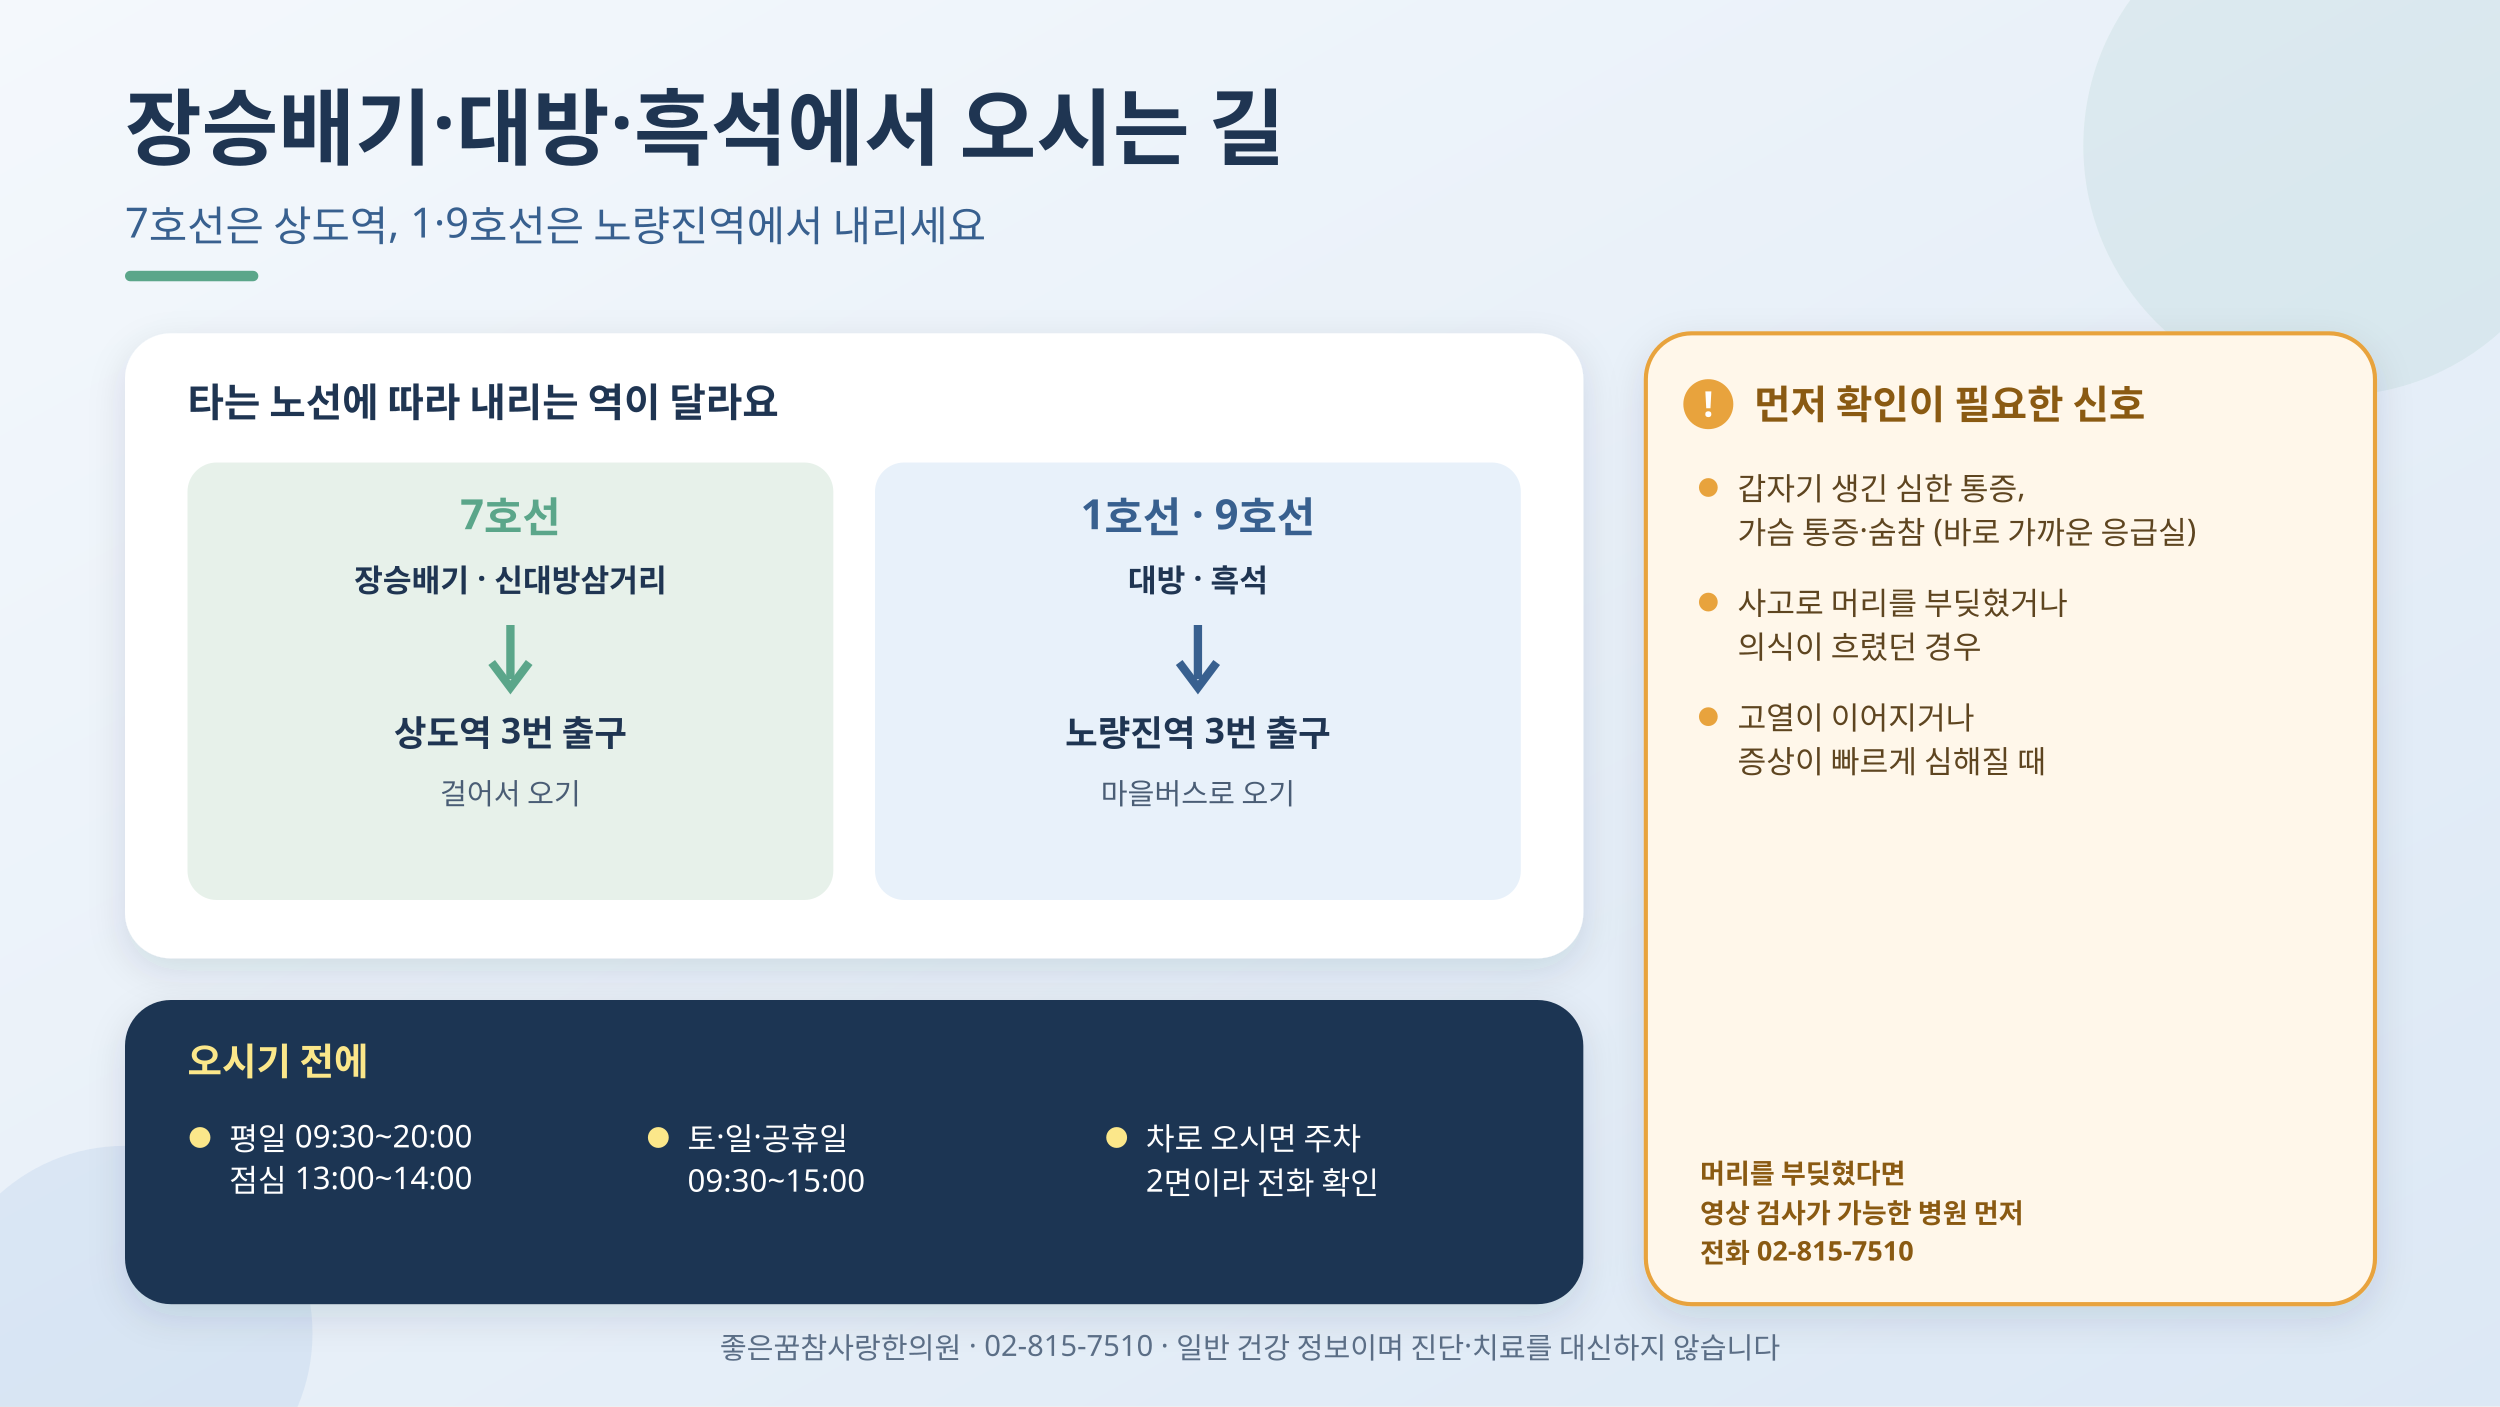
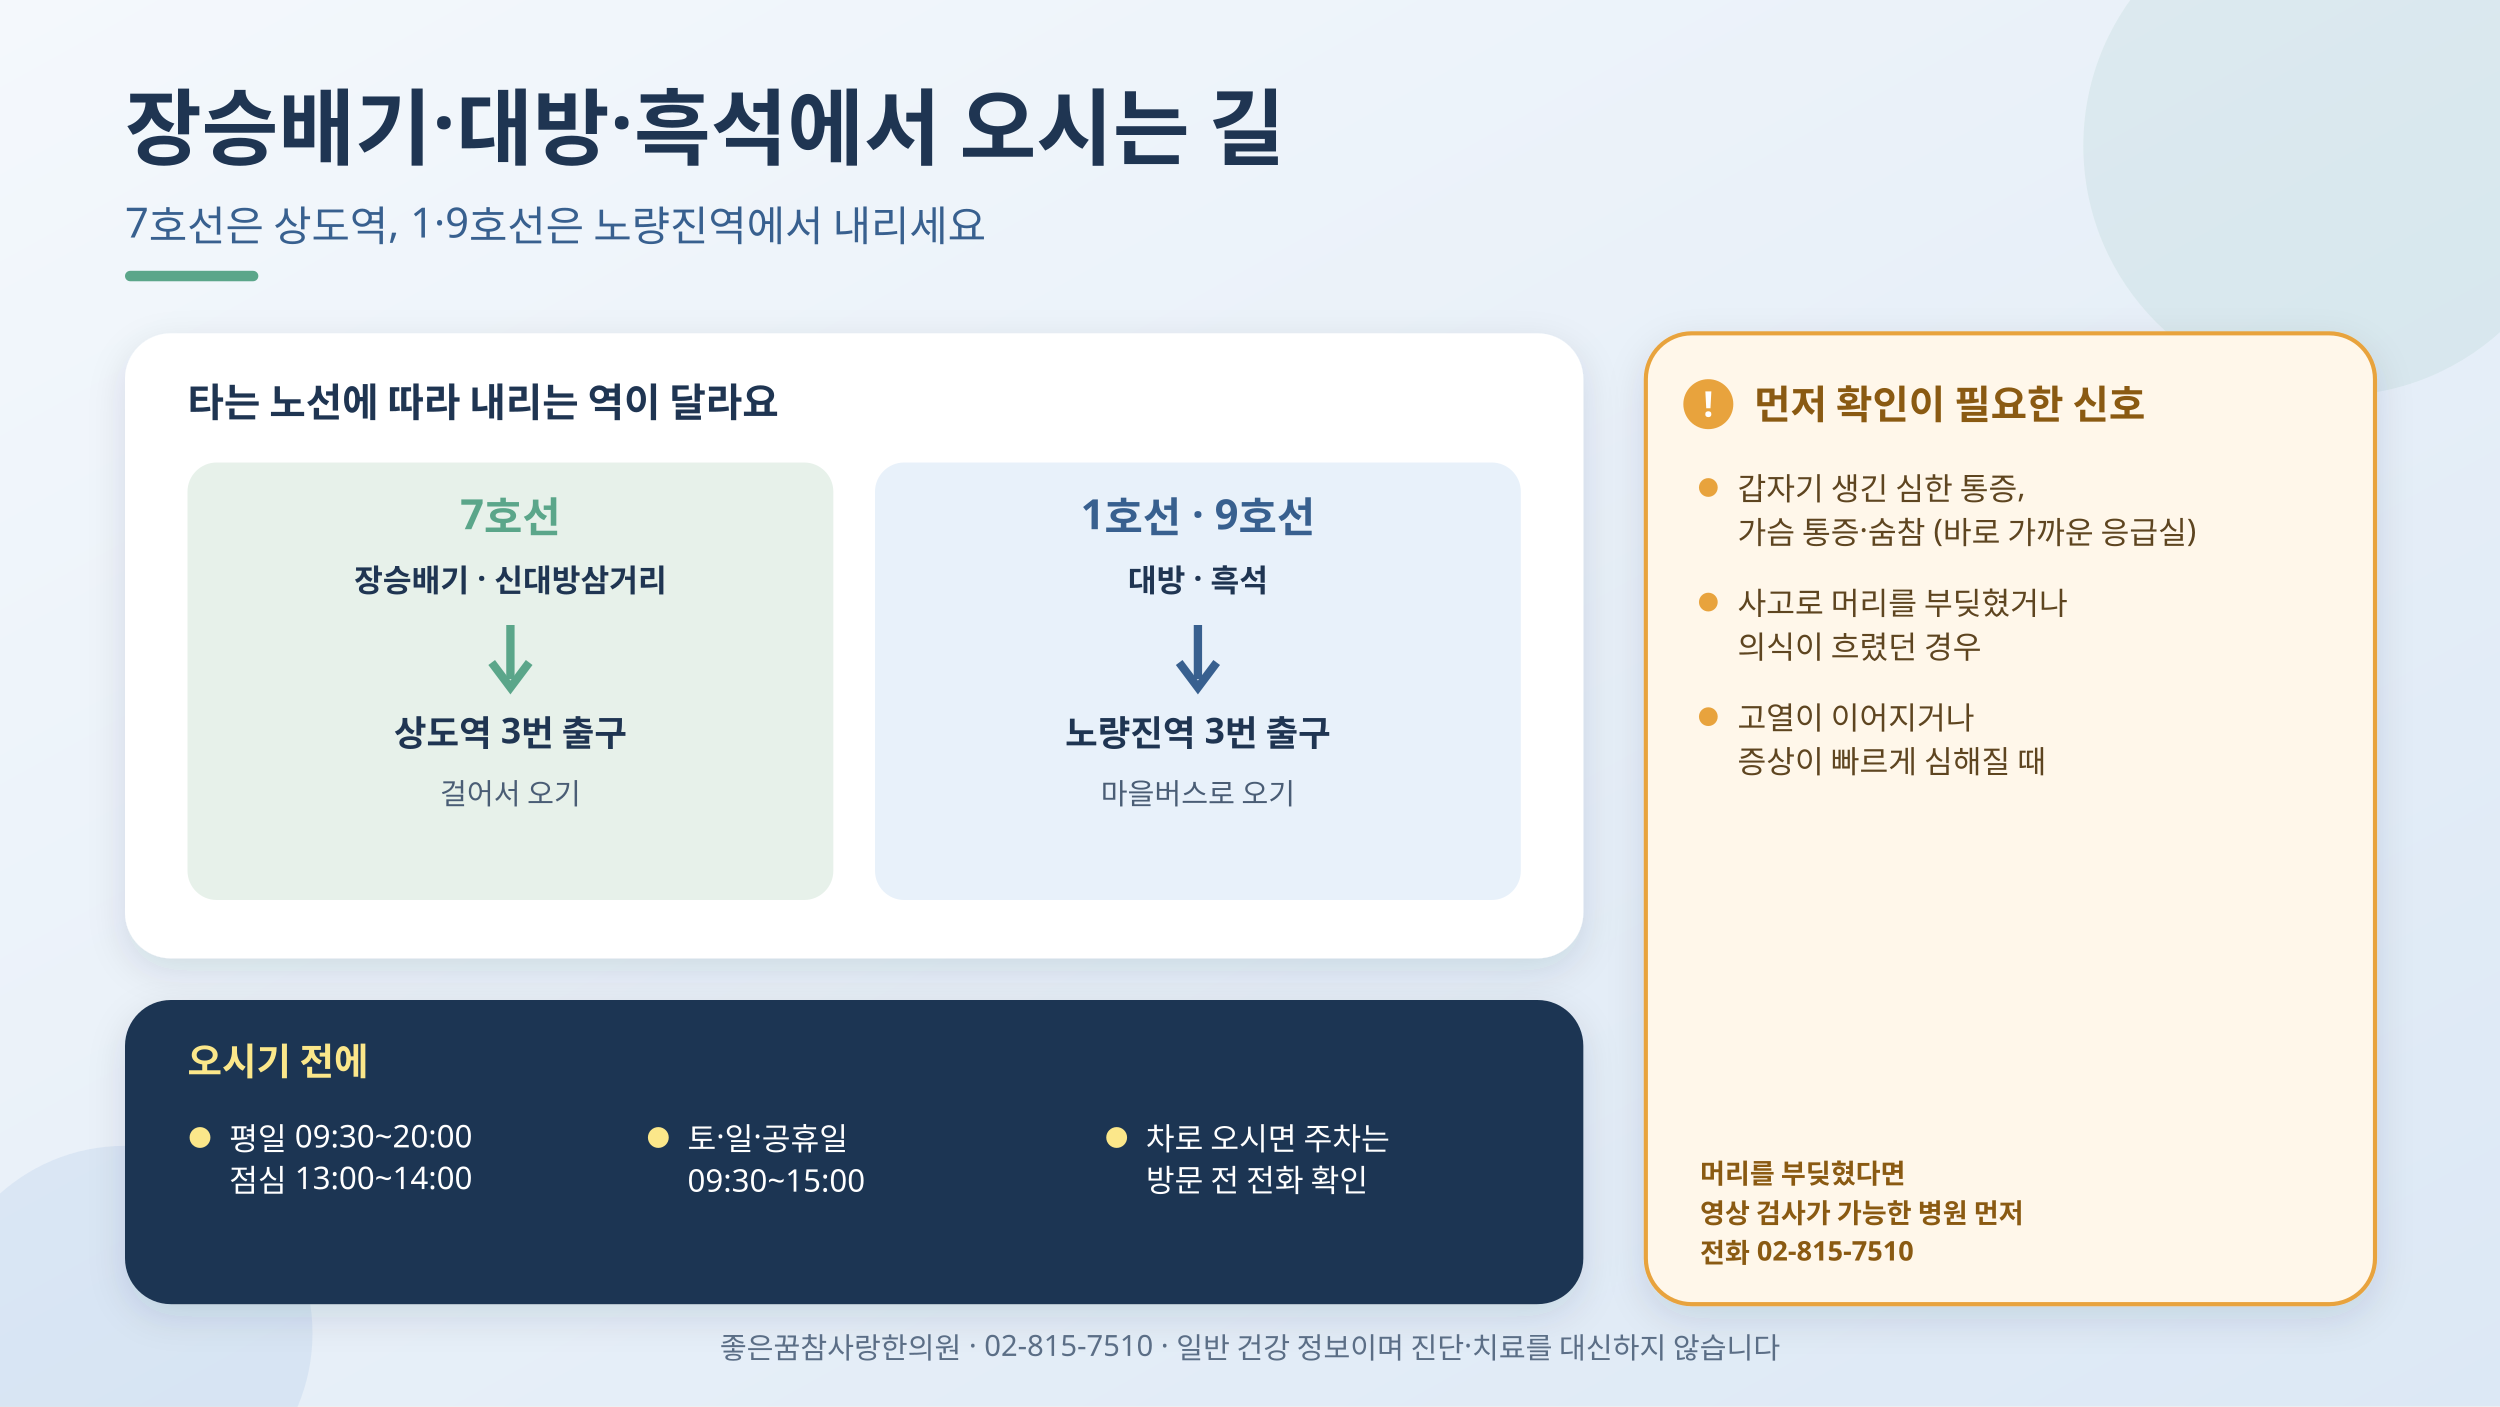
<svg xmlns="http://www.w3.org/2000/svg" viewBox="0 0 1200 675" width="1200" height="675">
  <defs>
    <linearGradient id="bg" x1="0" y1="0" x2="1" y2="1">
      <stop offset="0" stop-color="#F4F8FC" />
      <stop offset="1" stop-color="#DCE8F5" />
    </linearGradient>
    <filter id="sh" x="-10%" y="-10%" width="120%" height="130%">
      <feDropShadow dx="0" dy="6" stdDeviation="9" flood-color="#1F3552" flood-opacity="0.12" />
    </filter>
  </defs>
  <rect width="1200" height="675" fill="url(#bg)" />
  <circle cx="1120" cy="70" r="120" fill="#5BA68A" opacity="0.10" />
  <circle cx="60" cy="640" r="90" fill="#90B2DD" opacity="0.18" />
  <text x="60" y="76" font-family="'Nanum Myeongjo','Noto Serif KR','Malgun Gothic',serif" font-size="40" font-weight="800" fill="#1F3552" text-anchor="start">
    <tspan x="60" dy="0">장승배기·대방·흑석에서 오시는 길</tspan>
  </text>
  <text x="60" y="114" font-family="'Noto Sans KR','Malgun Gothic','Apple SD Gothic Neo',sans-serif" font-size="20" font-weight="400" fill="#38608F" text-anchor="start">
    <tspan x="60" dy="0">7호선은 상도역, 1·9호선은 노량진역에서 내리세요</tspan>
  </text>
  <rect x="60" y="130" width="64" height="5" rx="2.5" fill="#5BA68A" />
  <rect x="60" y="160" width="700" height="300" rx="22" fill="#FFFFFF" filter="url(#sh)" />
  <text x="90" y="200" font-family="'Noto Sans KR','Malgun Gothic','Apple SD Gothic Neo',sans-serif" font-size="19" font-weight="800" fill="#1F3552" text-anchor="start">
    <tspan x="90" dy="0">타는 노선에 따라 내리는 역이 달라요</tspan>
  </text>
  <rect x="90" y="222" width="310" height="210" rx="14" fill="#E7F1EA" />
  <text x="245" y="254" font-family="'Noto Sans KR','Malgun Gothic','Apple SD Gothic Neo',sans-serif" font-size="20" font-weight="800" fill="#5BA68A" text-anchor="middle">
    <tspan x="245" dy="0">7호선</tspan>
  </text>
  <text x="245" y="284" font-family="'Noto Sans KR','Malgun Gothic','Apple SD Gothic Neo',sans-serif" font-size="15" font-weight="600" fill="#1F3552" text-anchor="middle">
    <tspan x="245" dy="0">장승배기 · 신대방삼거리</tspan>
  </text>
  <path d="M245 300 v26" stroke="#5BA68A" stroke-width="4" />
  <path d="M236 318 l9 12 l9 -12" fill="none" stroke="#5BA68A" stroke-width="4" />
  <text x="245" y="358" font-family="'Noto Sans KR','Malgun Gothic','Apple SD Gothic Neo',sans-serif" font-size="17" font-weight="800" fill="#1F3552" text-anchor="middle">
    <tspan x="245" dy="0">상도역 3번 출구</tspan>
  </text>
  <text x="245" y="386" font-family="'Noto Sans KR','Malgun Gothic','Apple SD Gothic Neo',sans-serif" font-size="14" font-weight="500" fill="#4A5D75" text-anchor="middle">
    <tspan x="245" dy="0">걸어서 오기</tspan>
  </text>
  <rect x="420" y="222" width="310" height="210" rx="14" fill="#E8F1FA" />
  <text x="575" y="254" font-family="'Noto Sans KR','Malgun Gothic','Apple SD Gothic Neo',sans-serif" font-size="20" font-weight="800" fill="#38608F" text-anchor="middle">
    <tspan x="575" dy="0">1호선 · 9호선</tspan>
  </text>
  <text x="575" y="284" font-family="'Noto Sans KR','Malgun Gothic','Apple SD Gothic Neo',sans-serif" font-size="15" font-weight="600" fill="#1F3552" text-anchor="middle">
    <tspan x="575" dy="0">대방 · 흑석</tspan>
  </text>
  <path d="M575 300 v26" stroke="#38608F" stroke-width="4" />
  <path d="M566 318 l9 12 l9 -12" fill="none" stroke="#38608F" stroke-width="4" />
  <text x="575" y="358" font-family="'Noto Sans KR','Malgun Gothic','Apple SD Gothic Neo',sans-serif" font-size="17" font-weight="800" fill="#1F3552" text-anchor="middle">
    <tspan x="575" dy="0">노량진역 3번 출구</tspan>
  </text>
  <text x="575" y="386" font-family="'Noto Sans KR','Malgun Gothic','Apple SD Gothic Neo',sans-serif" font-size="14" font-weight="500" fill="#4A5D75" text-anchor="middle">
    <tspan x="575" dy="0">마을버스로 오기</tspan>
  </text>
  <rect x="60" y="480" width="700" height="146" rx="22" fill="#1F3552" filter="url(#sh)" />
  <text x="90" y="516" font-family="'Noto Sans KR','Malgun Gothic','Apple SD Gothic Neo',sans-serif" font-size="18" font-weight="800" fill="#FBE78A" text-anchor="start">
    <tspan x="90" dy="0">오시기 전에</tspan>
  </text>
  <circle cx="96.0" cy="546" r="5" fill="#FBE78A" />
  <text x="110.0" y="552" font-family="'Noto Sans KR','Malgun Gothic','Apple SD Gothic Neo',sans-serif" font-size="15" font-weight="500" fill="#FFFFFF" text-anchor="start">
    <tspan x="110.0" dy="0">평일 09:30~20:00</tspan>
    <tspan x="110.0" dy="20">점심 13:00~14:00</tspan>
  </text>
  <circle cx="316.0" cy="546" r="5" fill="#FBE78A" />
  <text x="330.0" y="552" font-family="'Noto Sans KR','Malgun Gothic','Apple SD Gothic Neo',sans-serif" font-size="15" font-weight="500" fill="#FFFFFF" text-anchor="start">
    <tspan x="330.0" dy="0">토·일·공휴일</tspan>
    <tspan x="330.0" dy="20">09:30~15:00</tspan>
  </text>
  <circle cx="536.0" cy="546" r="5" fill="#FBE78A" />
  <text x="550.0" y="552" font-family="'Noto Sans KR','Malgun Gothic','Apple SD Gothic Neo',sans-serif" font-size="15" font-weight="500" fill="#FFFFFF" text-anchor="start">
-     <tspan x="550.0" dy="0">차로 오시면 주차</tspan>
-     <tspan x="550.0" dy="20">2면이라 전화 확인</tspan>
+     <tspan x="550.0" dy="0">차로 오시면 주차는</tspan>
+     <tspan x="550.0" dy="20">방문 전 전화 확인</tspan>
  </text>
  <rect x="790" y="160" width="350" height="466" rx="22" fill="#FFF7EA" stroke="#E8A33D" stroke-width="2" filter="url(#sh)" />
  <circle cx="820" cy="194" r="12" fill="#E8A33D" />
  <text x="820" y="200" font-family="'Noto Sans KR','Malgun Gothic','Apple SD Gothic Neo',sans-serif" font-size="17" font-weight="800" fill="#FFFFFF" text-anchor="middle">
    <tspan x="820" dy="0">!</tspan>
  </text>
  <text x="842" y="201" font-family="'Noto Sans KR','Malgun Gothic','Apple SD Gothic Neo',sans-serif" font-size="19" font-weight="800" fill="#8A5A12" text-anchor="start">
    <tspan x="842" dy="0">먼저 확인이 필요한 신호</tspan>
  </text>
  <circle cx="820" cy="234" r="4.5" fill="#E8A33D" />
  <text x="834" y="240" font-family="'Noto Sans KR','Malgun Gothic','Apple SD Gothic Neo',sans-serif" font-size="15" font-weight="500" fill="#5E4520" text-anchor="start">
    <tspan x="834" dy="0">갑자기 생긴 심한 통증,</tspan>
    <tspan x="834" dy="21">가슴 통증·숨참 (바로 가까운 응급실)</tspan>
  </text>
  <circle cx="820" cy="289" r="4.5" fill="#E8A33D" />
  <text x="834" y="295" font-family="'Noto Sans KR','Malgun Gothic','Apple SD Gothic Neo',sans-serif" font-size="15" font-weight="500" fill="#5E4520" text-anchor="start">
    <tspan x="834" dy="0">사고로 머리를 부딪혔거나</tspan>
    <tspan x="834" dy="21">의식이 흐렸던 경우</tspan>
  </text>
  <circle cx="820" cy="344" r="4.5" fill="#E8A33D" />
  <text x="834" y="350" font-family="'Noto Sans KR','Malgun Gothic','Apple SD Gothic Neo',sans-serif" font-size="15" font-weight="500" fill="#5E4520" text-anchor="start">
    <tspan x="834" dy="0">고열이 이어지거나</tspan>
    <tspan x="834" dy="21">증상이 빠르게 심해질 때</tspan>
  </text>
  <text x="816" y="568" font-family="'Noto Sans KR','Malgun Gothic','Apple SD Gothic Neo',sans-serif" font-size="13" font-weight="700" fill="#8A5A12" text-anchor="start">
    <tspan x="816" dy="0">머리를 부딪혔다면</tspan>
    <tspan x="816" dy="19">영상 검사가 가능한 병원 먼저</tspan>
    <tspan x="816" dy="19">전화 02-815-7510</tspan>
  </text>
  <text x="600" y="652" font-family="'Noto Sans KR','Malgun Gothic','Apple SD Gothic Neo',sans-serif" font-size="14" font-weight="400" fill="#5B6E86" text-anchor="middle">
    <tspan x="600" dy="0">좋은꿈참사랑한의원 · 02-815-7510 · 일반 건강 정보이며 진단·치료를 대신하지 않습니다</tspan>
  </text>
</svg>
